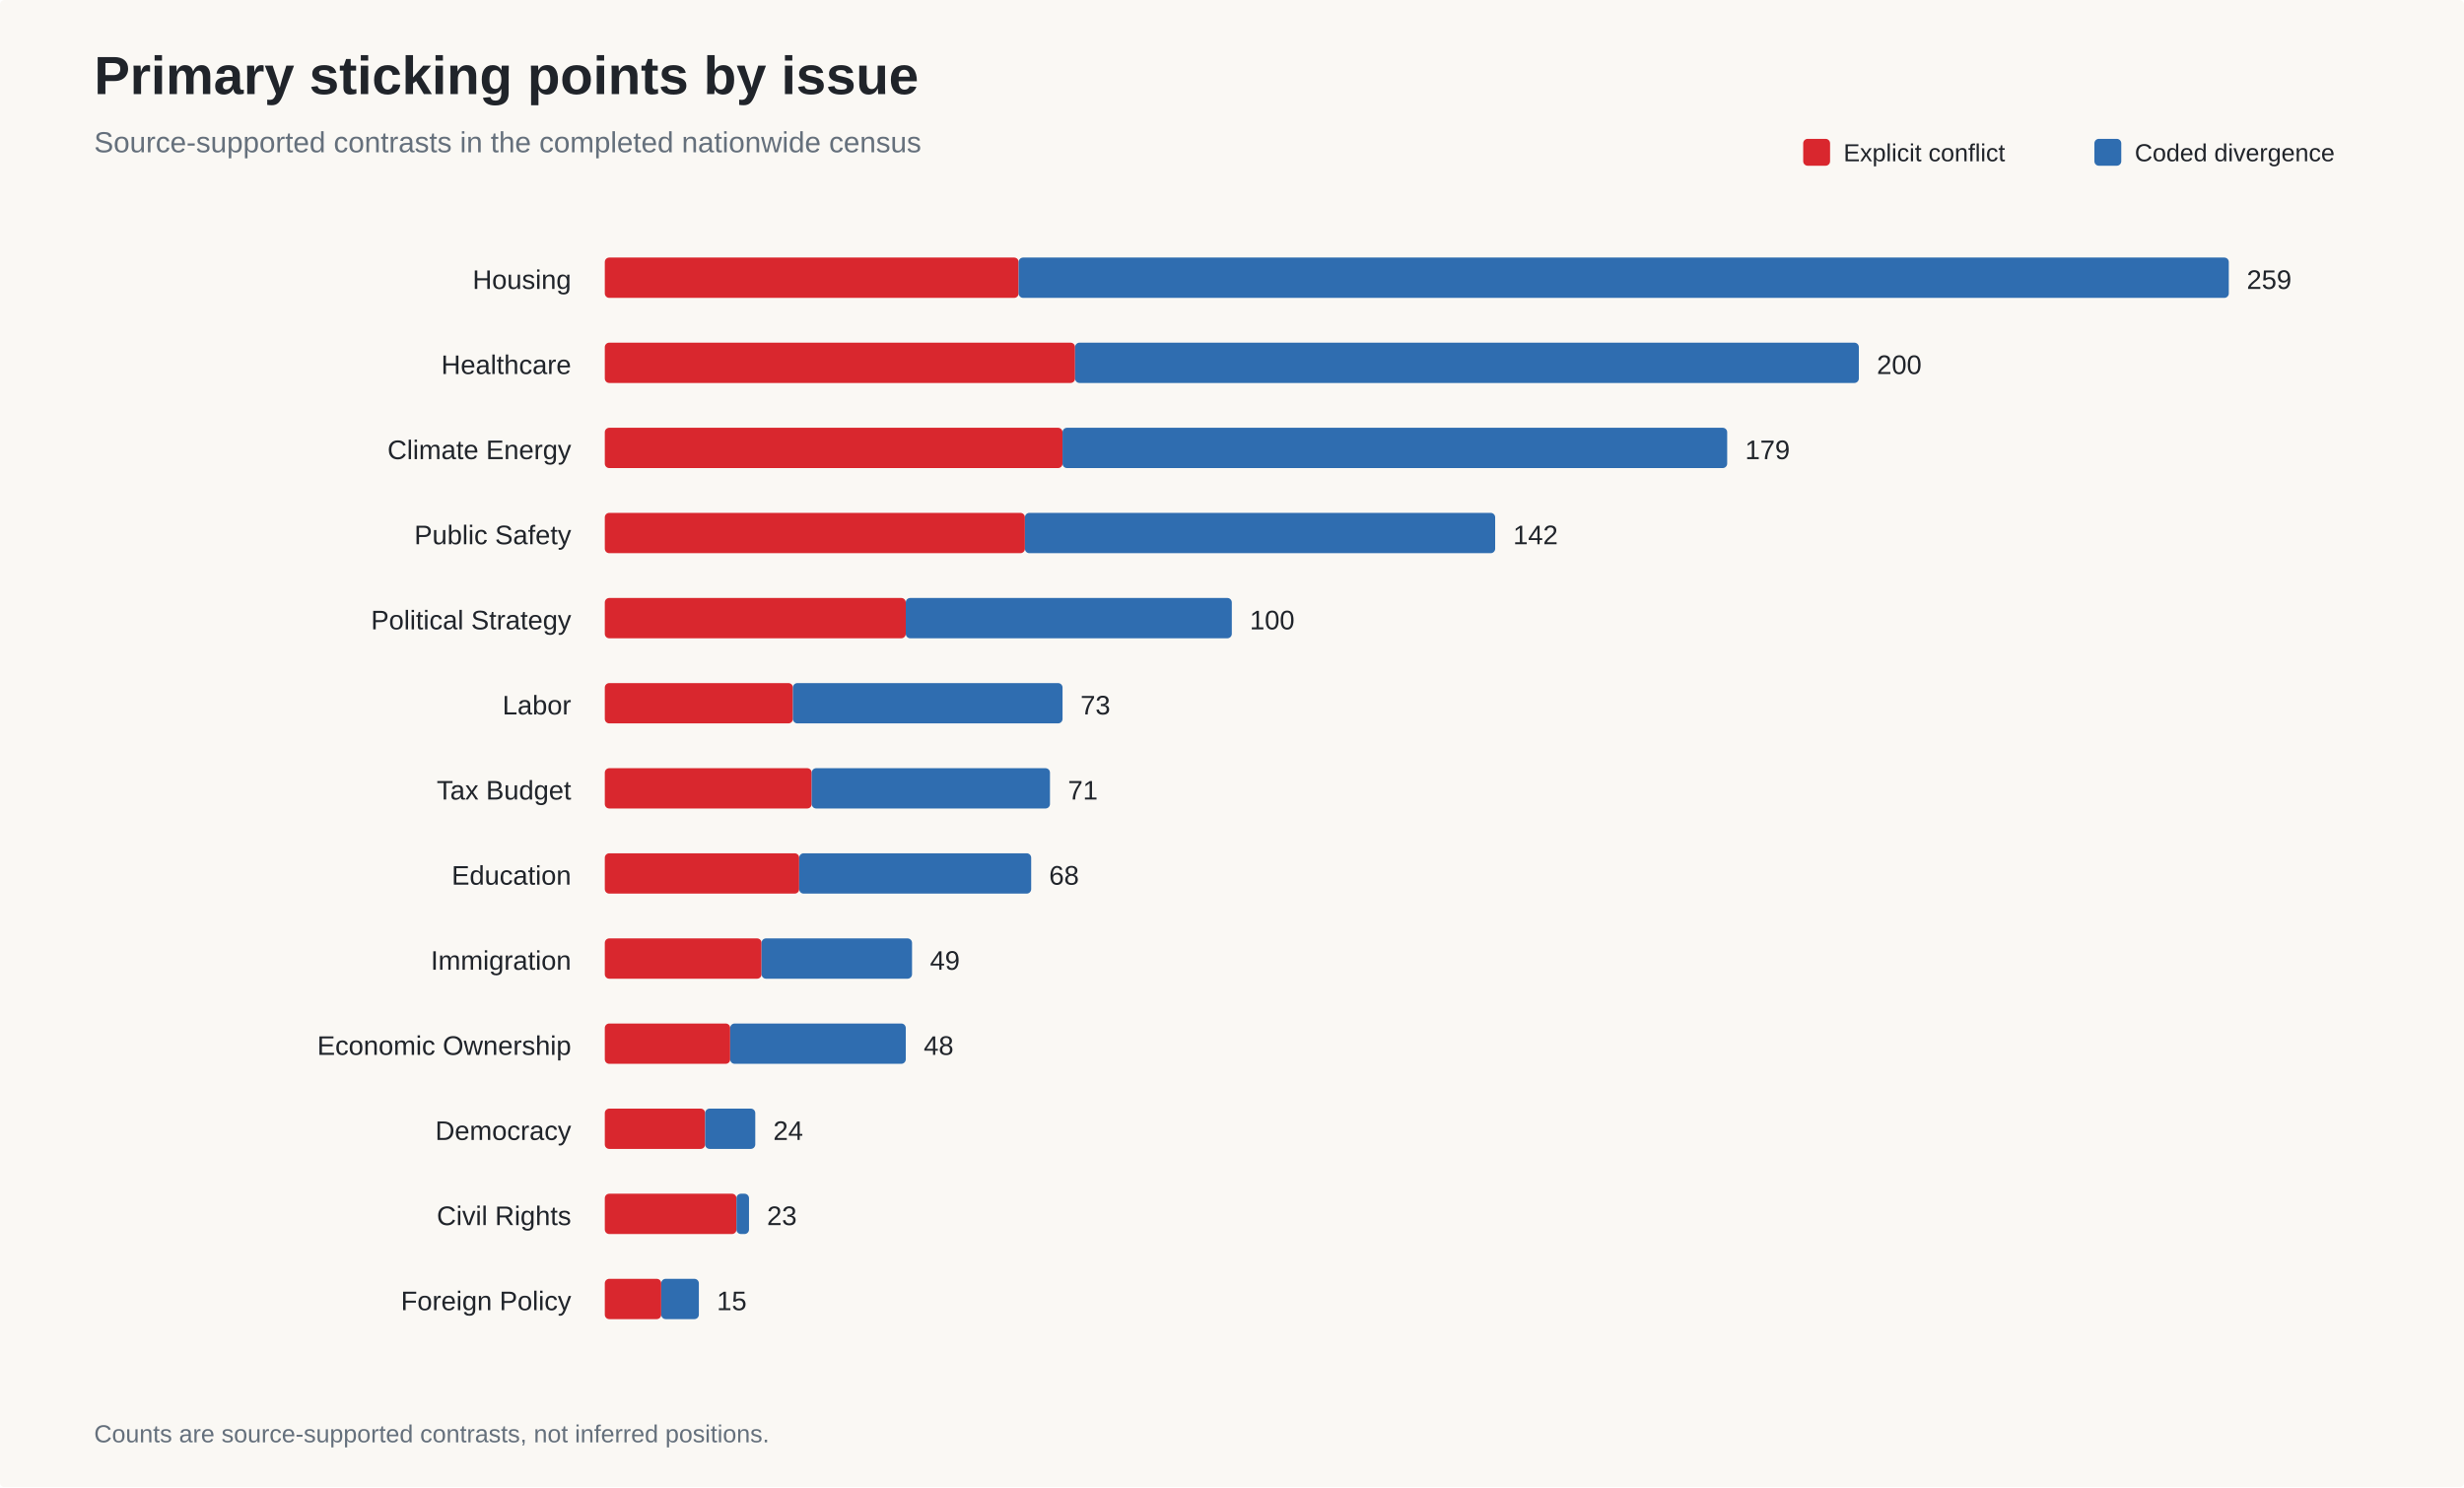
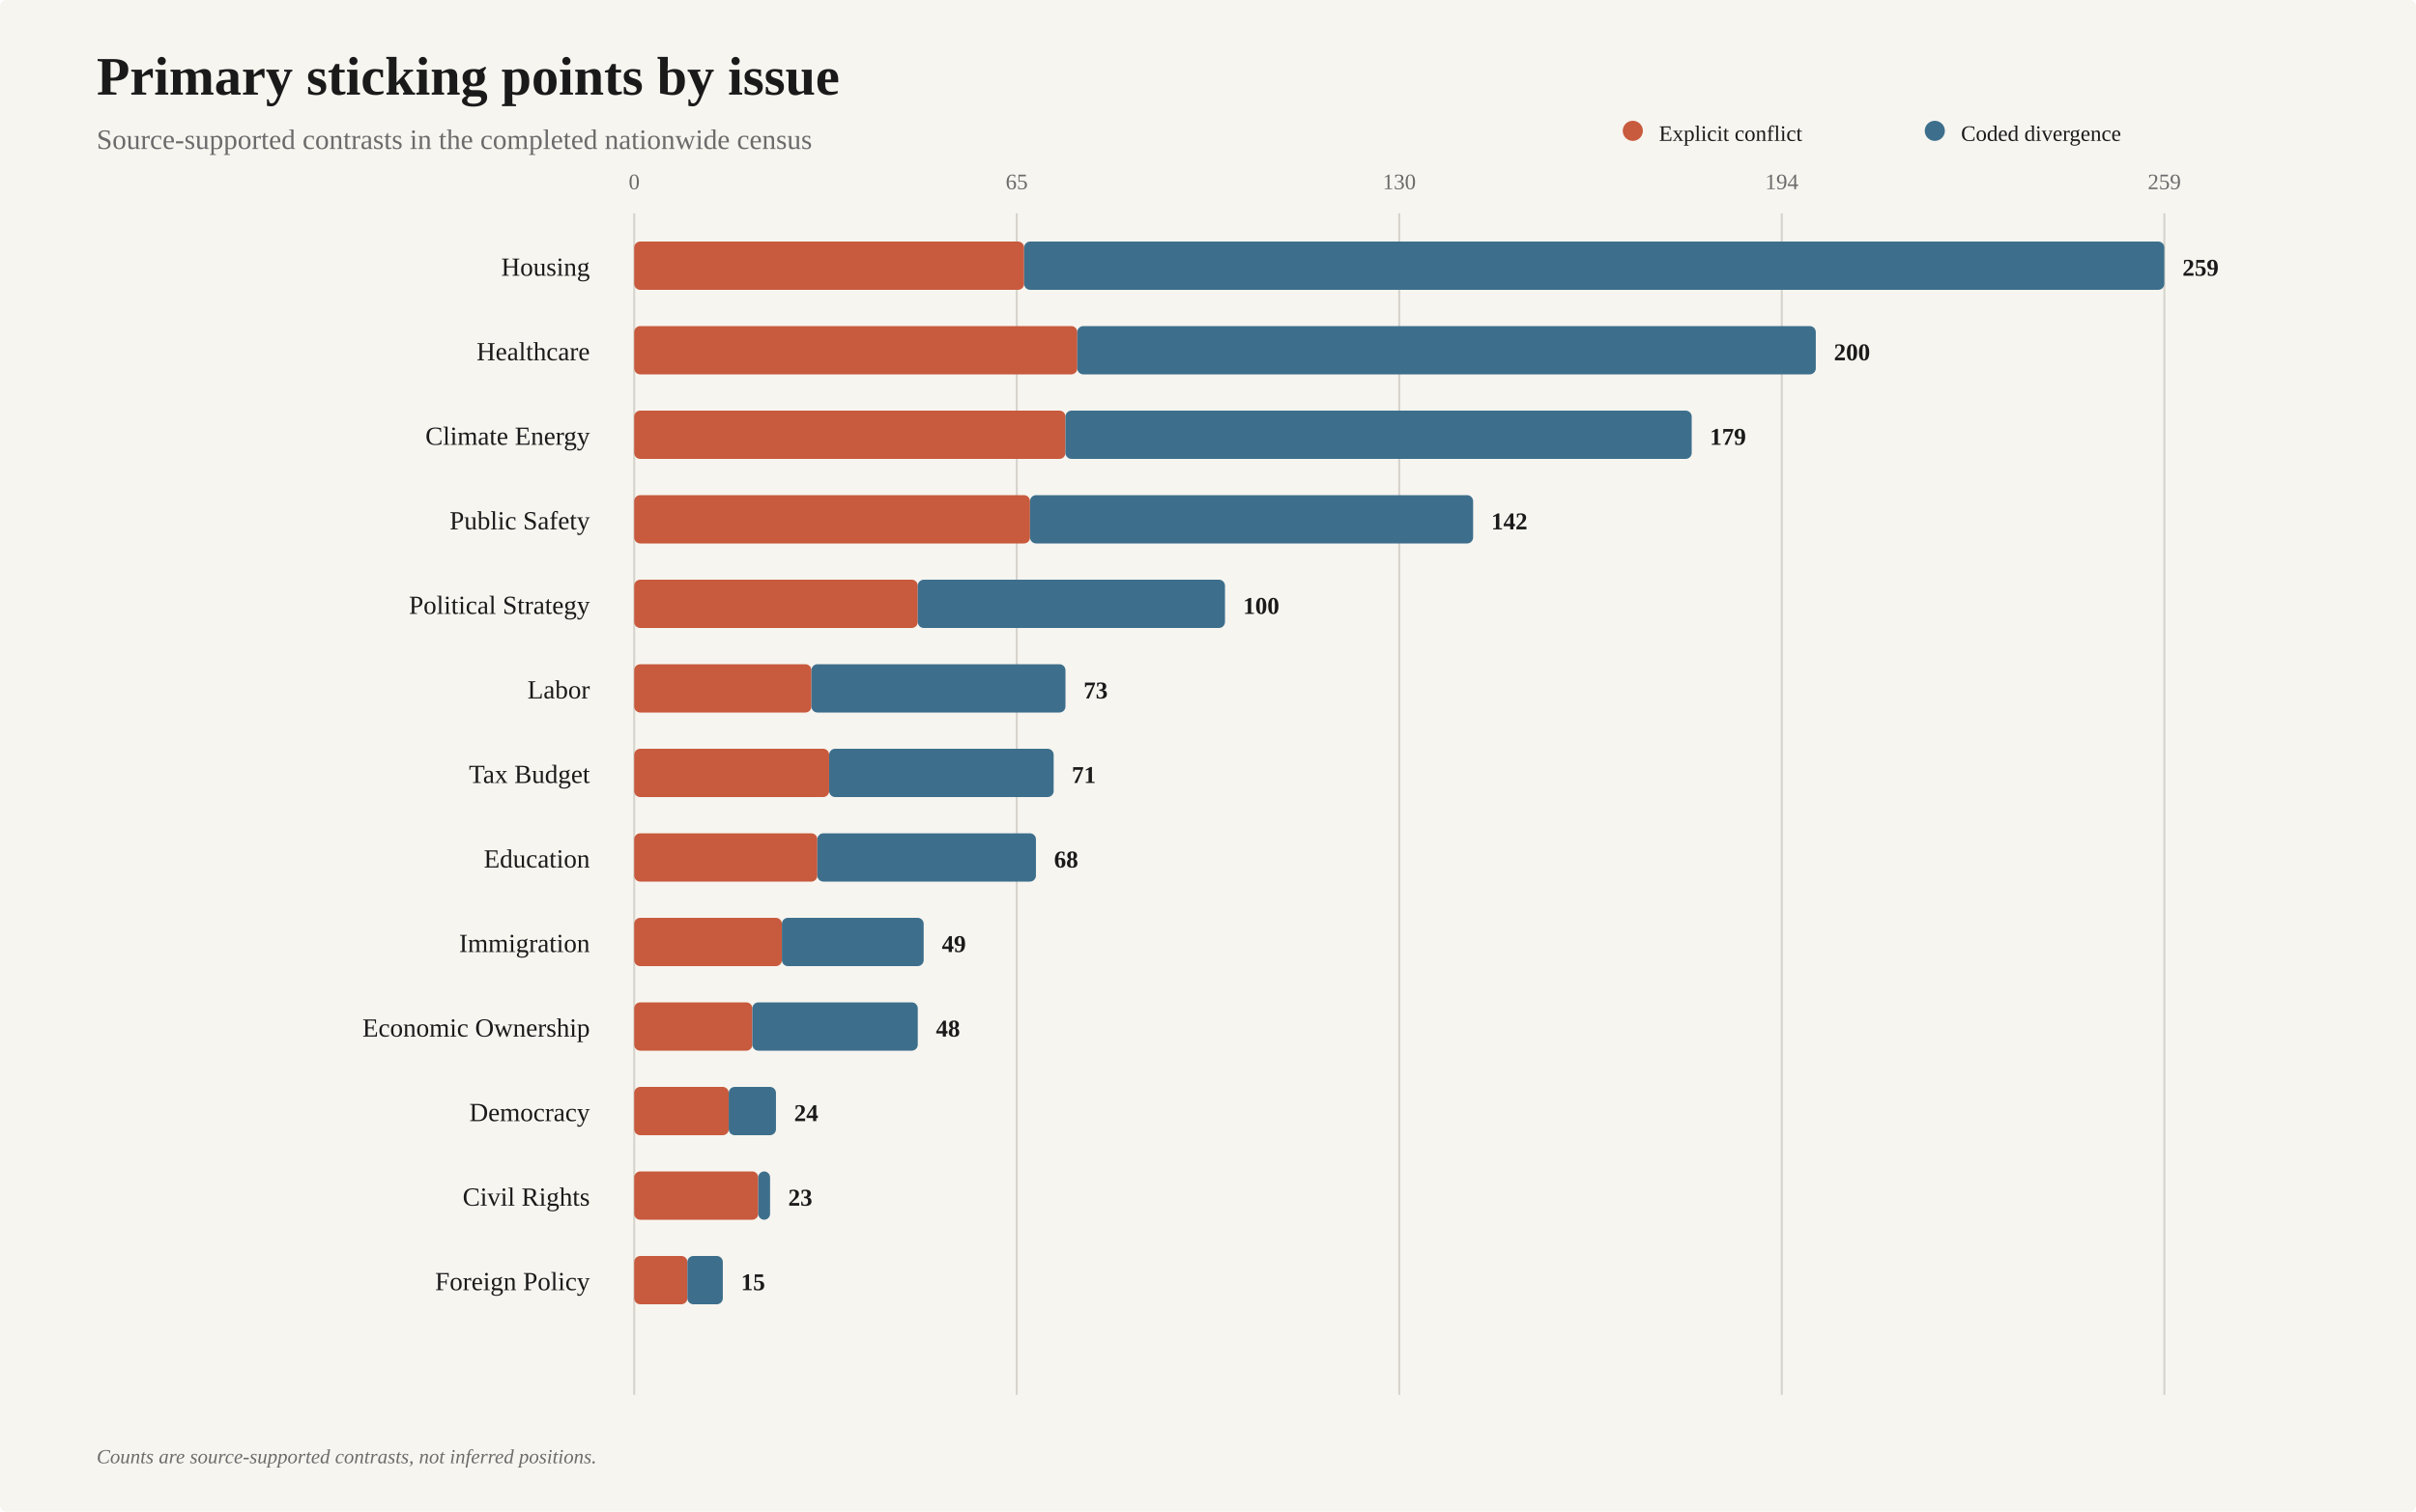
- <svg xmlns="http://www.w3.org/2000/svg" width="1100" height="664" viewBox="0 0 1100 664">
-   <rect x="0.00" y="0.00" width="1100.00" height="664.00" fill="#FAF8F4" rx="2" />
-   <text x="42" y="42" text-anchor="start" fill="#20242A" font-family="Arial, Helvetica, sans-serif" font-size="24px" font-weight="700">Primary sticking points by issue</text>
-   <text x="42" y="68" text-anchor="start" fill="#65707C" font-family="Arial, Helvetica, sans-serif" font-size="13px" font-weight="400">Source-supported contrasts in the completed nationwide census</text>
-   <text x="255" y="129" text-anchor="end" fill="#20242A" font-family="Arial, Helvetica, sans-serif" font-size="12px" font-weight="400">Housing</text>
-   <rect x="270.00" y="115.00" width="184.75" height="18.00" fill="#D9272E" rx="2" />
-   <rect x="454.75" y="115.00" width="540.25" height="18.00" fill="#2F6DB0" rx="2" />
-   <text x="1003.0" y="129" text-anchor="start" fill="#20242A" font-family="Arial, Helvetica, sans-serif" font-size="12px" font-weight="400">259</text>
-   <text x="255" y="167" text-anchor="end" fill="#20242A" font-family="Arial, Helvetica, sans-serif" font-size="12px" font-weight="400">Healthcare</text>
-   <rect x="270.00" y="153.00" width="209.94" height="18.00" fill="#D9272E" rx="2" />
-   <rect x="479.94" y="153.00" width="349.90" height="18.00" fill="#2F6DB0" rx="2" />
-   <text x="837.846" y="167" text-anchor="start" fill="#20242A" font-family="Arial, Helvetica, sans-serif" font-size="12px" font-weight="400">200</text>
-   <text x="255" y="205" text-anchor="end" fill="#20242A" font-family="Arial, Helvetica, sans-serif" font-size="12px" font-weight="400">Climate Energy</text>
-   <rect x="270.00" y="191.00" width="204.34" height="18.00" fill="#D9272E" rx="2" />
-   <rect x="474.34" y="191.00" width="296.72" height="18.00" fill="#2F6DB0" rx="2" />
-   <text x="779.062" y="205" text-anchor="start" fill="#20242A" font-family="Arial, Helvetica, sans-serif" font-size="12px" font-weight="400">179</text>
-   <text x="255" y="243" text-anchor="end" fill="#20242A" font-family="Arial, Helvetica, sans-serif" font-size="12px" font-weight="400">Public Safety</text>
-   <rect x="270.00" y="229.00" width="187.55" height="18.00" fill="#D9272E" rx="2" />
-   <rect x="457.55" y="229.00" width="209.94" height="18.00" fill="#2F6DB0" rx="2" />
-   <text x="675.49" y="243" text-anchor="start" fill="#20242A" font-family="Arial, Helvetica, sans-serif" font-size="12px" font-weight="400">142</text>
-   <text x="255" y="281" text-anchor="end" fill="#20242A" font-family="Arial, Helvetica, sans-serif" font-size="12px" font-weight="400">Political Strategy</text>
-   <rect x="270.00" y="267.00" width="134.36" height="18.00" fill="#D9272E" rx="2" />
-   <rect x="404.36" y="267.00" width="145.56" height="18.00" fill="#2F6DB0" rx="2" />
-   <text x="557.923" y="281" text-anchor="start" fill="#20242A" font-family="Arial, Helvetica, sans-serif" font-size="12px" font-weight="400">100</text>
-   <text x="255" y="319" text-anchor="end" fill="#20242A" font-family="Arial, Helvetica, sans-serif" font-size="12px" font-weight="400">Labor</text>
-   <rect x="270.00" y="305.00" width="83.98" height="18.00" fill="#D9272E" rx="2" />
-   <rect x="353.98" y="305.00" width="120.37" height="18.00" fill="#2F6DB0" rx="2" />
-   <text x="482.344" y="319" text-anchor="start" fill="#20242A" font-family="Arial, Helvetica, sans-serif" font-size="12px" font-weight="400">73</text>
-   <text x="255" y="357" text-anchor="end" fill="#20242A" font-family="Arial, Helvetica, sans-serif" font-size="12px" font-weight="400">Tax Budget</text>
-   <rect x="270.00" y="343.00" width="92.37" height="18.00" fill="#D9272E" rx="2" />
-   <rect x="362.37" y="343.00" width="106.37" height="18.00" fill="#2F6DB0" rx="2" />
-   <text x="476.745" y="357" text-anchor="start" fill="#20242A" font-family="Arial, Helvetica, sans-serif" font-size="12px" font-weight="400">71</text>
-   <text x="255" y="395" text-anchor="end" fill="#20242A" font-family="Arial, Helvetica, sans-serif" font-size="12px" font-weight="400">Education</text>
-   <rect x="270.00" y="381.00" width="86.78" height="18.00" fill="#D9272E" rx="2" />
-   <rect x="356.78" y="381.00" width="103.57" height="18.00" fill="#2F6DB0" rx="2" />
-   <text x="468.347" y="395" text-anchor="start" fill="#20242A" font-family="Arial, Helvetica, sans-serif" font-size="12px" font-weight="400">68</text>
-   <text x="255" y="433" text-anchor="end" fill="#20242A" font-family="Arial, Helvetica, sans-serif" font-size="12px" font-weight="400">Immigration</text>
-   <rect x="270.00" y="419.00" width="69.98" height="18.00" fill="#D9272E" rx="2" />
-   <rect x="339.98" y="419.00" width="67.18" height="18.00" fill="#2F6DB0" rx="2" />
-   <text x="415.162" y="433" text-anchor="start" fill="#20242A" font-family="Arial, Helvetica, sans-serif" font-size="12px" font-weight="400">49</text>
-   <text x="255" y="471" text-anchor="end" fill="#20242A" font-family="Arial, Helvetica, sans-serif" font-size="12px" font-weight="400">Economic Ownership</text>
-   <rect x="270.00" y="457.00" width="55.98" height="18.00" fill="#D9272E" rx="2" />
-   <rect x="325.98" y="457.00" width="78.38" height="18.00" fill="#2F6DB0" rx="2" />
-   <text x="412.363" y="471" text-anchor="start" fill="#20242A" font-family="Arial, Helvetica, sans-serif" font-size="12px" font-weight="400">48</text>
-   <text x="255" y="509" text-anchor="end" fill="#20242A" font-family="Arial, Helvetica, sans-serif" font-size="12px" font-weight="400">Democracy</text>
-   <rect x="270.00" y="495.00" width="44.79" height="18.00" fill="#D9272E" rx="2" />
-   <rect x="314.79" y="495.00" width="22.39" height="18.00" fill="#2F6DB0" rx="2" />
-   <text x="345.181" y="509" text-anchor="start" fill="#20242A" font-family="Arial, Helvetica, sans-serif" font-size="12px" font-weight="400">24</text>
-   <text x="255" y="547" text-anchor="end" fill="#20242A" font-family="Arial, Helvetica, sans-serif" font-size="12px" font-weight="400">Civil Rights</text>
-   <rect x="270.00" y="533.00" width="58.78" height="18.00" fill="#D9272E" rx="2" />
-   <rect x="328.78" y="533.00" width="5.60" height="18.00" fill="#2F6DB0" rx="2" />
-   <text x="342.382" y="547" text-anchor="start" fill="#20242A" font-family="Arial, Helvetica, sans-serif" font-size="12px" font-weight="400">23</text>
-   <text x="255" y="585" text-anchor="end" fill="#20242A" font-family="Arial, Helvetica, sans-serif" font-size="12px" font-weight="400">Foreign Policy</text>
-   <rect x="270.00" y="571.00" width="25.19" height="18.00" fill="#D9272E" rx="2" />
-   <rect x="295.19" y="571.00" width="16.80" height="18.00" fill="#2F6DB0" rx="2" />
-   <text x="319.988" y="585" text-anchor="start" fill="#20242A" font-family="Arial, Helvetica, sans-serif" font-size="12px" font-weight="400">15</text>
-   <rect x="805.00" y="62.00" width="12.00" height="12.00" fill="#D9272E" rx="2" />
-   <text x="823" y="72" text-anchor="start" fill="#20242A" font-family="Arial, Helvetica, sans-serif" font-size="11px" font-weight="400">Explicit conflict</text>
-   <rect x="935.00" y="62.00" width="12.00" height="12.00" fill="#2F6DB0" rx="2" />
-   <text x="953" y="72" text-anchor="start" fill="#20242A" font-family="Arial, Helvetica, sans-serif" font-size="11px" font-weight="400">Coded divergence</text>
-   <text x="42" y="644" text-anchor="start" fill="#65707C" font-family="Arial, Helvetica, sans-serif" font-size="11px" font-weight="400">Counts are source-supported contrasts, not inferred positions.</text>
+ <svg xmlns="http://www.w3.org/2000/svg" width="1200" height="751" viewBox="0 0 1200 751">
+   <rect x="0.00" y="0.00" width="1200.00" height="751.00" fill="#F7F5F0" rx="3" />
+   <text x="48" y="47" text-anchor="start" fill="#1A1A1A" font-family="Georgia, Times New Roman, serif" font-size="27px" font-weight="700" font-style="normal">Primary sticking points by issue</text>
+   <text x="48" y="74" text-anchor="start" fill="#6B6B6B" font-family="Georgia, Times New Roman, serif" font-size="14px" font-weight="400" font-style="normal">Source-supported contrasts in the completed nationwide census</text>
+   <line x1="315.0" y1="106" x2="315.0" y2="693" stroke="#D6D3CC" stroke-width="1" />
+   <text x="315.0" y="94" text-anchor="middle" fill="#6B6B6B" font-family="Georgia, Times New Roman, serif" font-size="11px" font-weight="400" font-style="normal">0</text>
+   <line x1="505.0" y1="106" x2="505.0" y2="693" stroke="#D6D3CC" stroke-width="1" />
+   <text x="505.0" y="94" text-anchor="middle" fill="#6B6B6B" font-family="Georgia, Times New Roman, serif" font-size="11px" font-weight="400" font-style="normal">65</text>
+   <line x1="695.0" y1="106" x2="695.0" y2="693" stroke="#D6D3CC" stroke-width="1" />
+   <text x="695.0" y="94" text-anchor="middle" fill="#6B6B6B" font-family="Georgia, Times New Roman, serif" font-size="11px" font-weight="400" font-style="normal">130</text>
+   <line x1="885.0" y1="106" x2="885.0" y2="693" stroke="#D6D3CC" stroke-width="1" />
+   <text x="885.0" y="94" text-anchor="middle" fill="#6B6B6B" font-family="Georgia, Times New Roman, serif" font-size="11px" font-weight="400" font-style="normal">194</text>
+   <line x1="1075.0" y1="106" x2="1075.0" y2="693" stroke="#D6D3CC" stroke-width="1" />
+   <text x="1075.0" y="94" text-anchor="middle" fill="#6B6B6B" font-family="Georgia, Times New Roman, serif" font-size="11px" font-weight="400" font-style="normal">259</text>
+   <text x="293" y="137" text-anchor="end" fill="#1A1A1A" font-family="Georgia, Times New Roman, serif" font-size="13px" font-weight="400" font-style="normal">Housing</text>
+   <rect x="315.00" y="120.00" width="193.67" height="24.00" fill="#C85A3D" rx="3" />
+   <rect x="508.67" y="120.00" width="566.33" height="24.00" fill="#3D6F8C" rx="3" />
+   <text x="1084.0" y="137" text-anchor="start" fill="#1A1A1A" font-family="Georgia, Times New Roman, serif" font-size="12px" font-weight="700" font-style="normal">259</text>
+   <text x="293" y="179" text-anchor="end" fill="#1A1A1A" font-family="Georgia, Times New Roman, serif" font-size="13px" font-weight="400" font-style="normal">Healthcare</text>
+   <rect x="315.00" y="162.00" width="220.08" height="24.00" fill="#C85A3D" rx="3" />
+   <rect x="535.08" y="162.00" width="366.80" height="24.00" fill="#3D6F8C" rx="3" />
+   <text x="910.873" y="179" text-anchor="start" fill="#1A1A1A" font-family="Georgia, Times New Roman, serif" font-size="12px" font-weight="700" font-style="normal">200</text>
+   <text x="293" y="221" text-anchor="end" fill="#1A1A1A" font-family="Georgia, Times New Roman, serif" font-size="13px" font-weight="400" font-style="normal">Climate Energy</text>
+   <rect x="315.00" y="204.00" width="214.21" height="24.00" fill="#C85A3D" rx="3" />
+   <rect x="529.21" y="204.00" width="311.04" height="24.00" fill="#3D6F8C" rx="3" />
+   <text x="849.251" y="221" text-anchor="start" fill="#1A1A1A" font-family="Georgia, Times New Roman, serif" font-size="12px" font-weight="700" font-style="normal">179</text>
+   <text x="293" y="263" text-anchor="end" fill="#1A1A1A" font-family="Georgia, Times New Roman, serif" font-size="13px" font-weight="400" font-style="normal">Public Safety</text>
+   <rect x="315.00" y="246.00" width="196.60" height="24.00" fill="#C85A3D" rx="3" />
+   <rect x="511.60" y="246.00" width="220.08" height="24.00" fill="#3D6F8C" rx="3" />
+   <text x="740.68" y="263" text-anchor="start" fill="#1A1A1A" font-family="Georgia, Times New Roman, serif" font-size="12px" font-weight="700" font-style="normal">142</text>
+   <text x="293" y="305" text-anchor="end" fill="#1A1A1A" font-family="Georgia, Times New Roman, serif" font-size="13px" font-weight="400" font-style="normal">Political Strategy</text>
+   <rect x="315.00" y="288.00" width="140.85" height="24.00" fill="#C85A3D" rx="3" />
+   <rect x="455.85" y="288.00" width="152.59" height="24.00" fill="#3D6F8C" rx="3" />
+   <text x="617.436" y="305" text-anchor="start" fill="#1A1A1A" font-family="Georgia, Times New Roman, serif" font-size="12px" font-weight="700" font-style="normal">100</text>
+   <text x="293" y="347" text-anchor="end" fill="#1A1A1A" font-family="Georgia, Times New Roman, serif" font-size="13px" font-weight="400" font-style="normal">Labor</text>
+   <rect x="315.00" y="330.00" width="88.03" height="24.00" fill="#C85A3D" rx="3" />
+   <rect x="403.03" y="330.00" width="126.18" height="24.00" fill="#3D6F8C" rx="3" />
+   <text x="538.208" y="347" text-anchor="start" fill="#1A1A1A" font-family="Georgia, Times New Roman, serif" font-size="12px" font-weight="700" font-style="normal">73</text>
+   <text x="293" y="389" text-anchor="end" fill="#1A1A1A" font-family="Georgia, Times New Roman, serif" font-size="13px" font-weight="400" font-style="normal">Tax Budget</text>
+   <rect x="315.00" y="372.00" width="96.83" height="24.00" fill="#C85A3D" rx="3" />
+   <rect x="411.83" y="372.00" width="111.51" height="24.00" fill="#3D6F8C" rx="3" />
+   <text x="532.34" y="389" text-anchor="start" fill="#1A1A1A" font-family="Georgia, Times New Roman, serif" font-size="12px" font-weight="700" font-style="normal">71</text>
+   <text x="293" y="431" text-anchor="end" fill="#1A1A1A" font-family="Georgia, Times New Roman, serif" font-size="13px" font-weight="400" font-style="normal">Education</text>
+   <rect x="315.00" y="414.00" width="90.97" height="24.00" fill="#C85A3D" rx="3" />
+   <rect x="405.97" y="414.00" width="108.57" height="24.00" fill="#3D6F8C" rx="3" />
+   <text x="523.537" y="431" text-anchor="start" fill="#1A1A1A" font-family="Georgia, Times New Roman, serif" font-size="12px" font-weight="700" font-style="normal">68</text>
+   <text x="293" y="473" text-anchor="end" fill="#1A1A1A" font-family="Georgia, Times New Roman, serif" font-size="13px" font-weight="400" font-style="normal">Immigration</text>
+   <rect x="315.00" y="456.00" width="73.36" height="24.00" fill="#C85A3D" rx="3" />
+   <rect x="388.36" y="456.00" width="70.42" height="24.00" fill="#3D6F8C" rx="3" />
+   <text x="467.784" y="473" text-anchor="start" fill="#1A1A1A" font-family="Georgia, Times New Roman, serif" font-size="12px" font-weight="700" font-style="normal">49</text>
+   <text x="293" y="515" text-anchor="end" fill="#1A1A1A" font-family="Georgia, Times New Roman, serif" font-size="13px" font-weight="400" font-style="normal">Economic Ownership</text>
+   <rect x="315.00" y="498.00" width="58.69" height="24.00" fill="#C85A3D" rx="3" />
+   <rect x="373.69" y="498.00" width="82.16" height="24.00" fill="#3D6F8C" rx="3" />
+   <text x="464.849" y="515" text-anchor="start" fill="#1A1A1A" font-family="Georgia, Times New Roman, serif" font-size="12px" font-weight="700" font-style="normal">48</text>
+   <text x="293" y="557" text-anchor="end" fill="#1A1A1A" font-family="Georgia, Times New Roman, serif" font-size="13px" font-weight="400" font-style="normal">Democracy</text>
+   <rect x="315.00" y="540.00" width="46.95" height="24.00" fill="#C85A3D" rx="3" />
+   <rect x="361.95" y="540.00" width="23.47" height="24.00" fill="#3D6F8C" rx="3" />
+   <text x="394.425" y="557" text-anchor="start" fill="#1A1A1A" font-family="Georgia, Times New Roman, serif" font-size="12px" font-weight="700" font-style="normal">24</text>
+   <text x="293" y="599" text-anchor="end" fill="#1A1A1A" font-family="Georgia, Times New Roman, serif" font-size="13px" font-weight="400" font-style="normal">Civil Rights</text>
+   <rect x="315.00" y="582.00" width="61.62" height="24.00" fill="#C85A3D" rx="3" />
+   <rect x="376.62" y="582.00" width="5.87" height="24.00" fill="#3D6F8C" rx="3" />
+   <text x="391.49" y="599" text-anchor="start" fill="#1A1A1A" font-family="Georgia, Times New Roman, serif" font-size="12px" font-weight="700" font-style="normal">23</text>
+   <text x="293" y="641" text-anchor="end" fill="#1A1A1A" font-family="Georgia, Times New Roman, serif" font-size="13px" font-weight="400" font-style="normal">Foreign Policy</text>
+   <rect x="315.00" y="624.00" width="26.41" height="24.00" fill="#C85A3D" rx="3" />
+   <rect x="341.41" y="624.00" width="17.61" height="24.00" fill="#3D6F8C" rx="3" />
+   <text x="368.015" y="641" text-anchor="start" fill="#1A1A1A" font-family="Georgia, Times New Roman, serif" font-size="12px" font-weight="700" font-style="normal">15</text>
+   <circle cx="811.00" cy="65.00" r="6.00" fill="#C85A3D" stroke="#F7F5F0" stroke-width="2" />
+   <text x="824" y="70" text-anchor="start" fill="#1A1A1A" font-family="Georgia, Times New Roman, serif" font-size="11px" font-weight="400" font-style="normal">Explicit conflict</text>
+   <circle cx="961.00" cy="65.00" r="6.00" fill="#3D6F8C" stroke="#F7F5F0" stroke-width="2" />
+   <text x="974" y="70" text-anchor="start" fill="#1A1A1A" font-family="Georgia, Times New Roman, serif" font-size="11px" font-weight="400" font-style="normal">Coded divergence</text>
+   <text x="48" y="727" text-anchor="start" fill="#6B6B6B" font-family="Georgia, Times New Roman, serif" font-size="10px" font-weight="400" font-style="italic">Counts are source-supported contrasts, not inferred positions.</text>
</svg>
